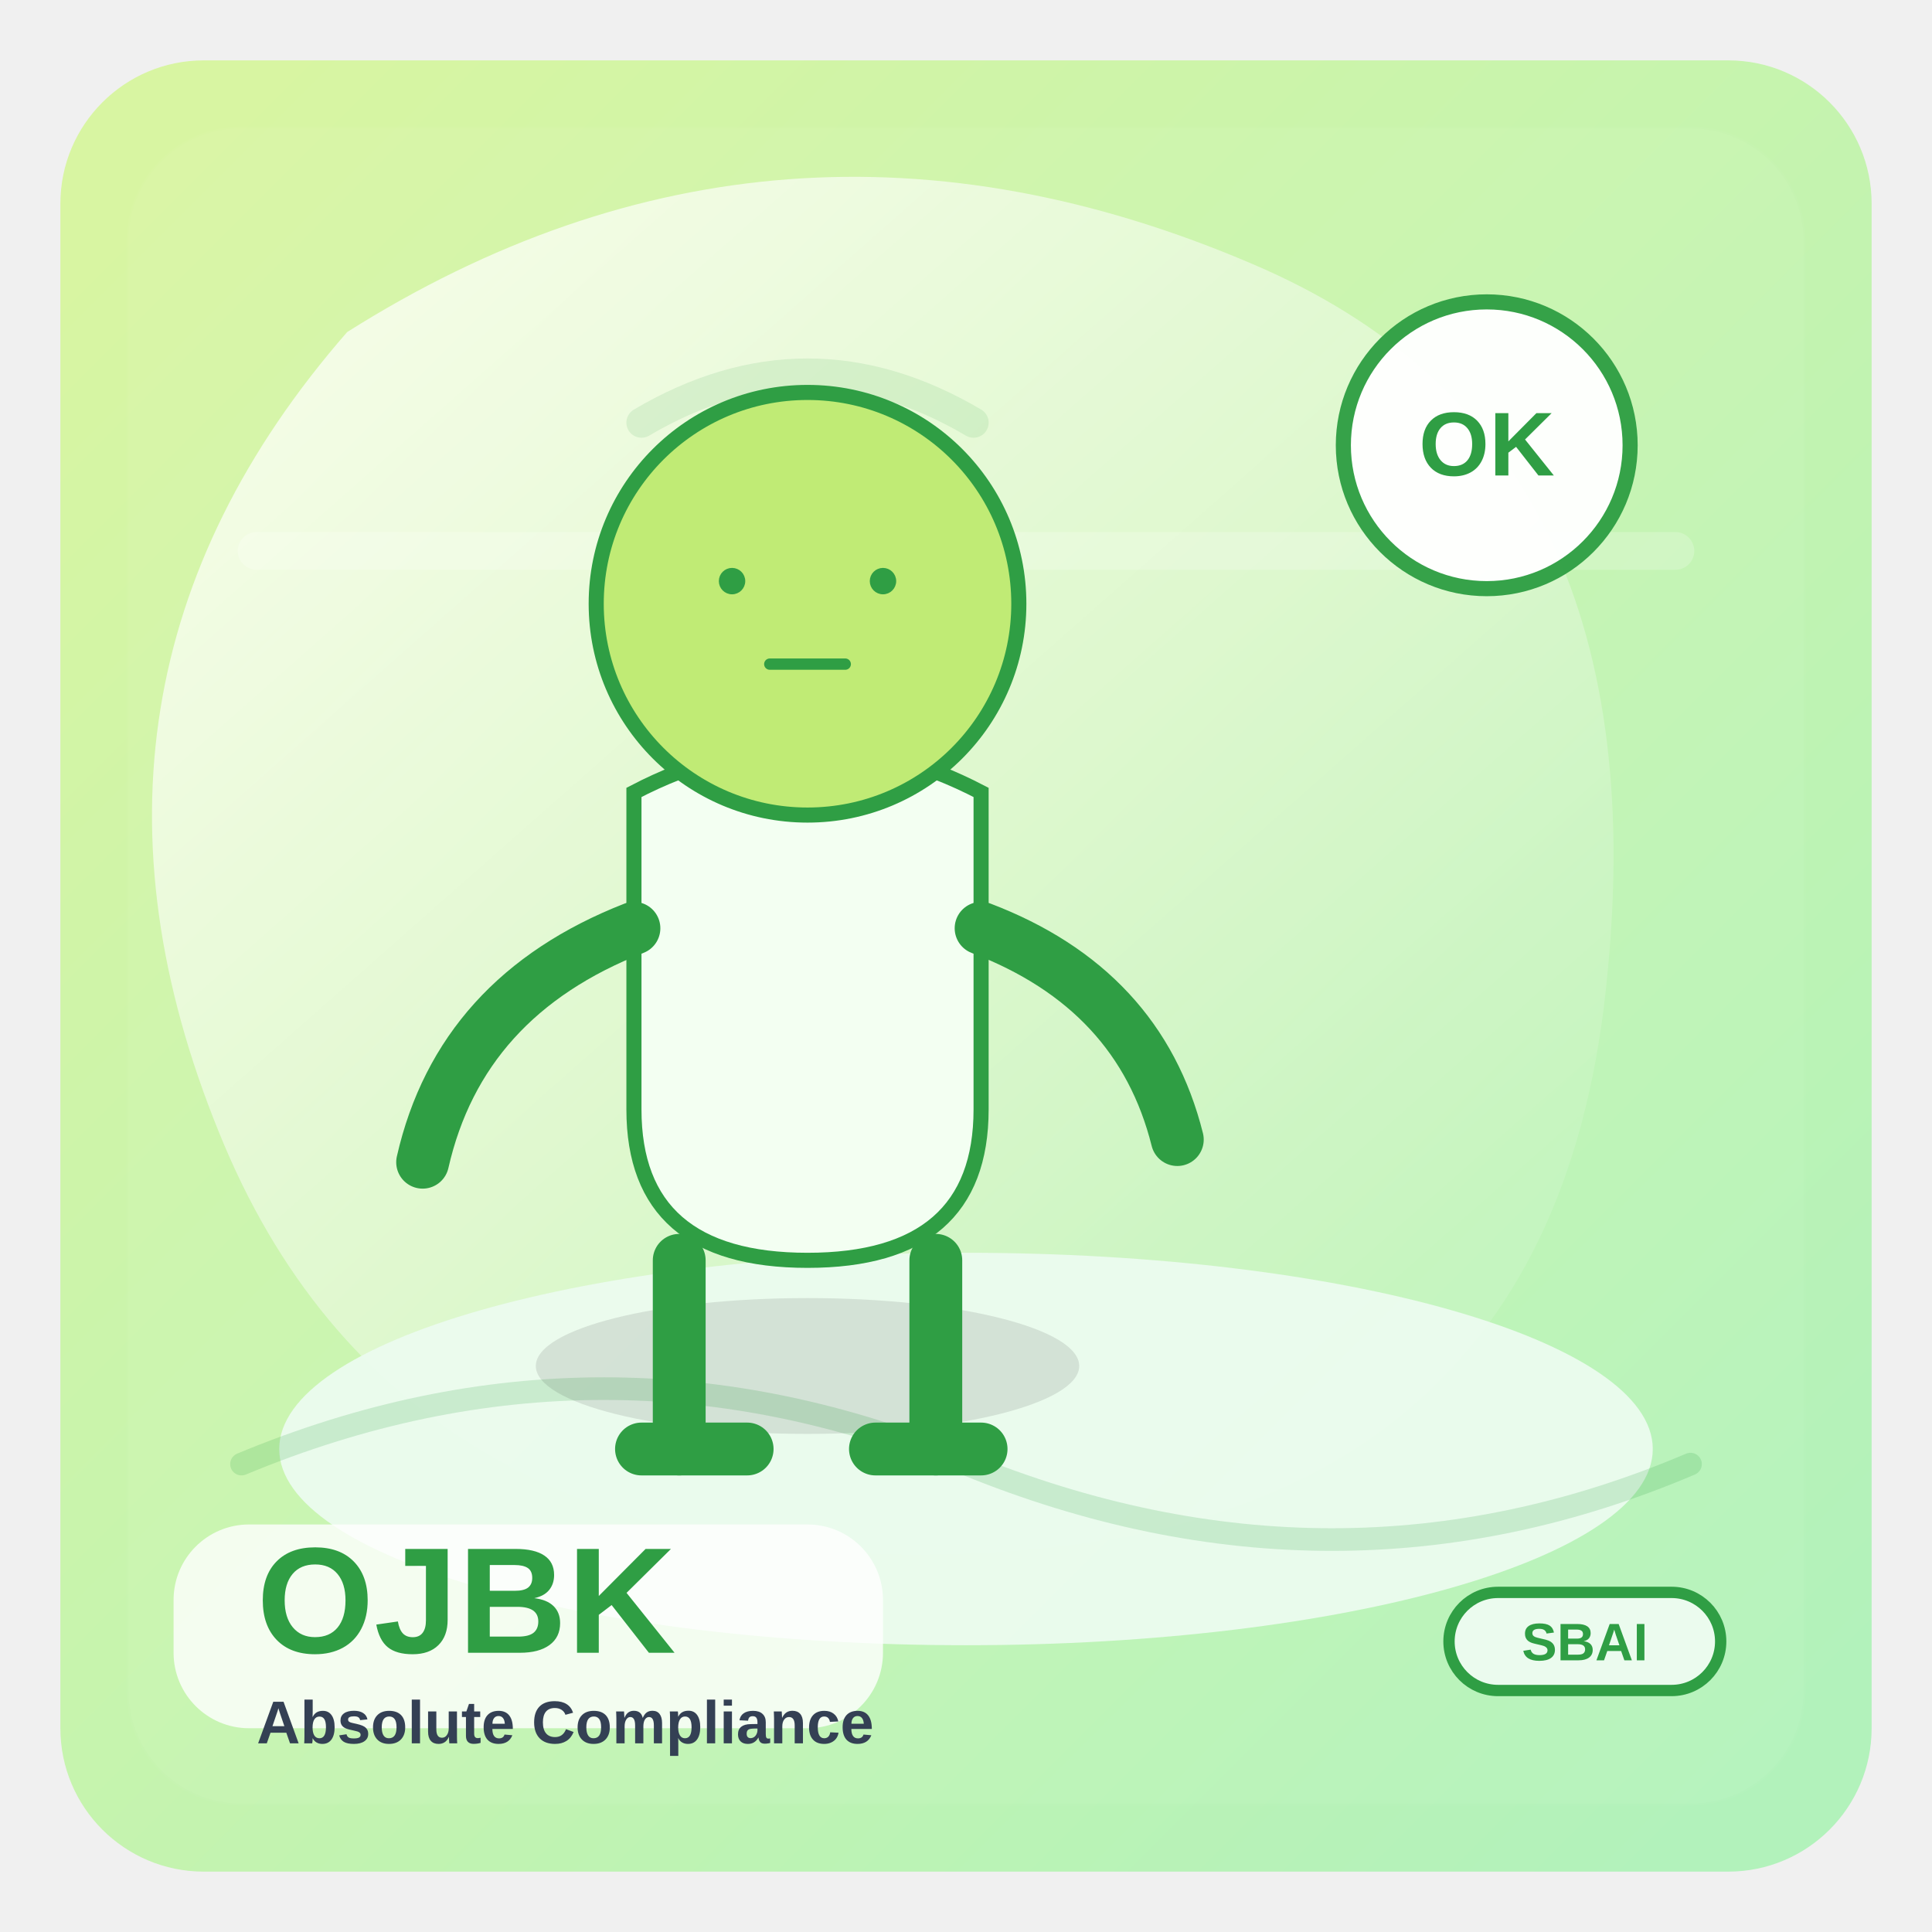
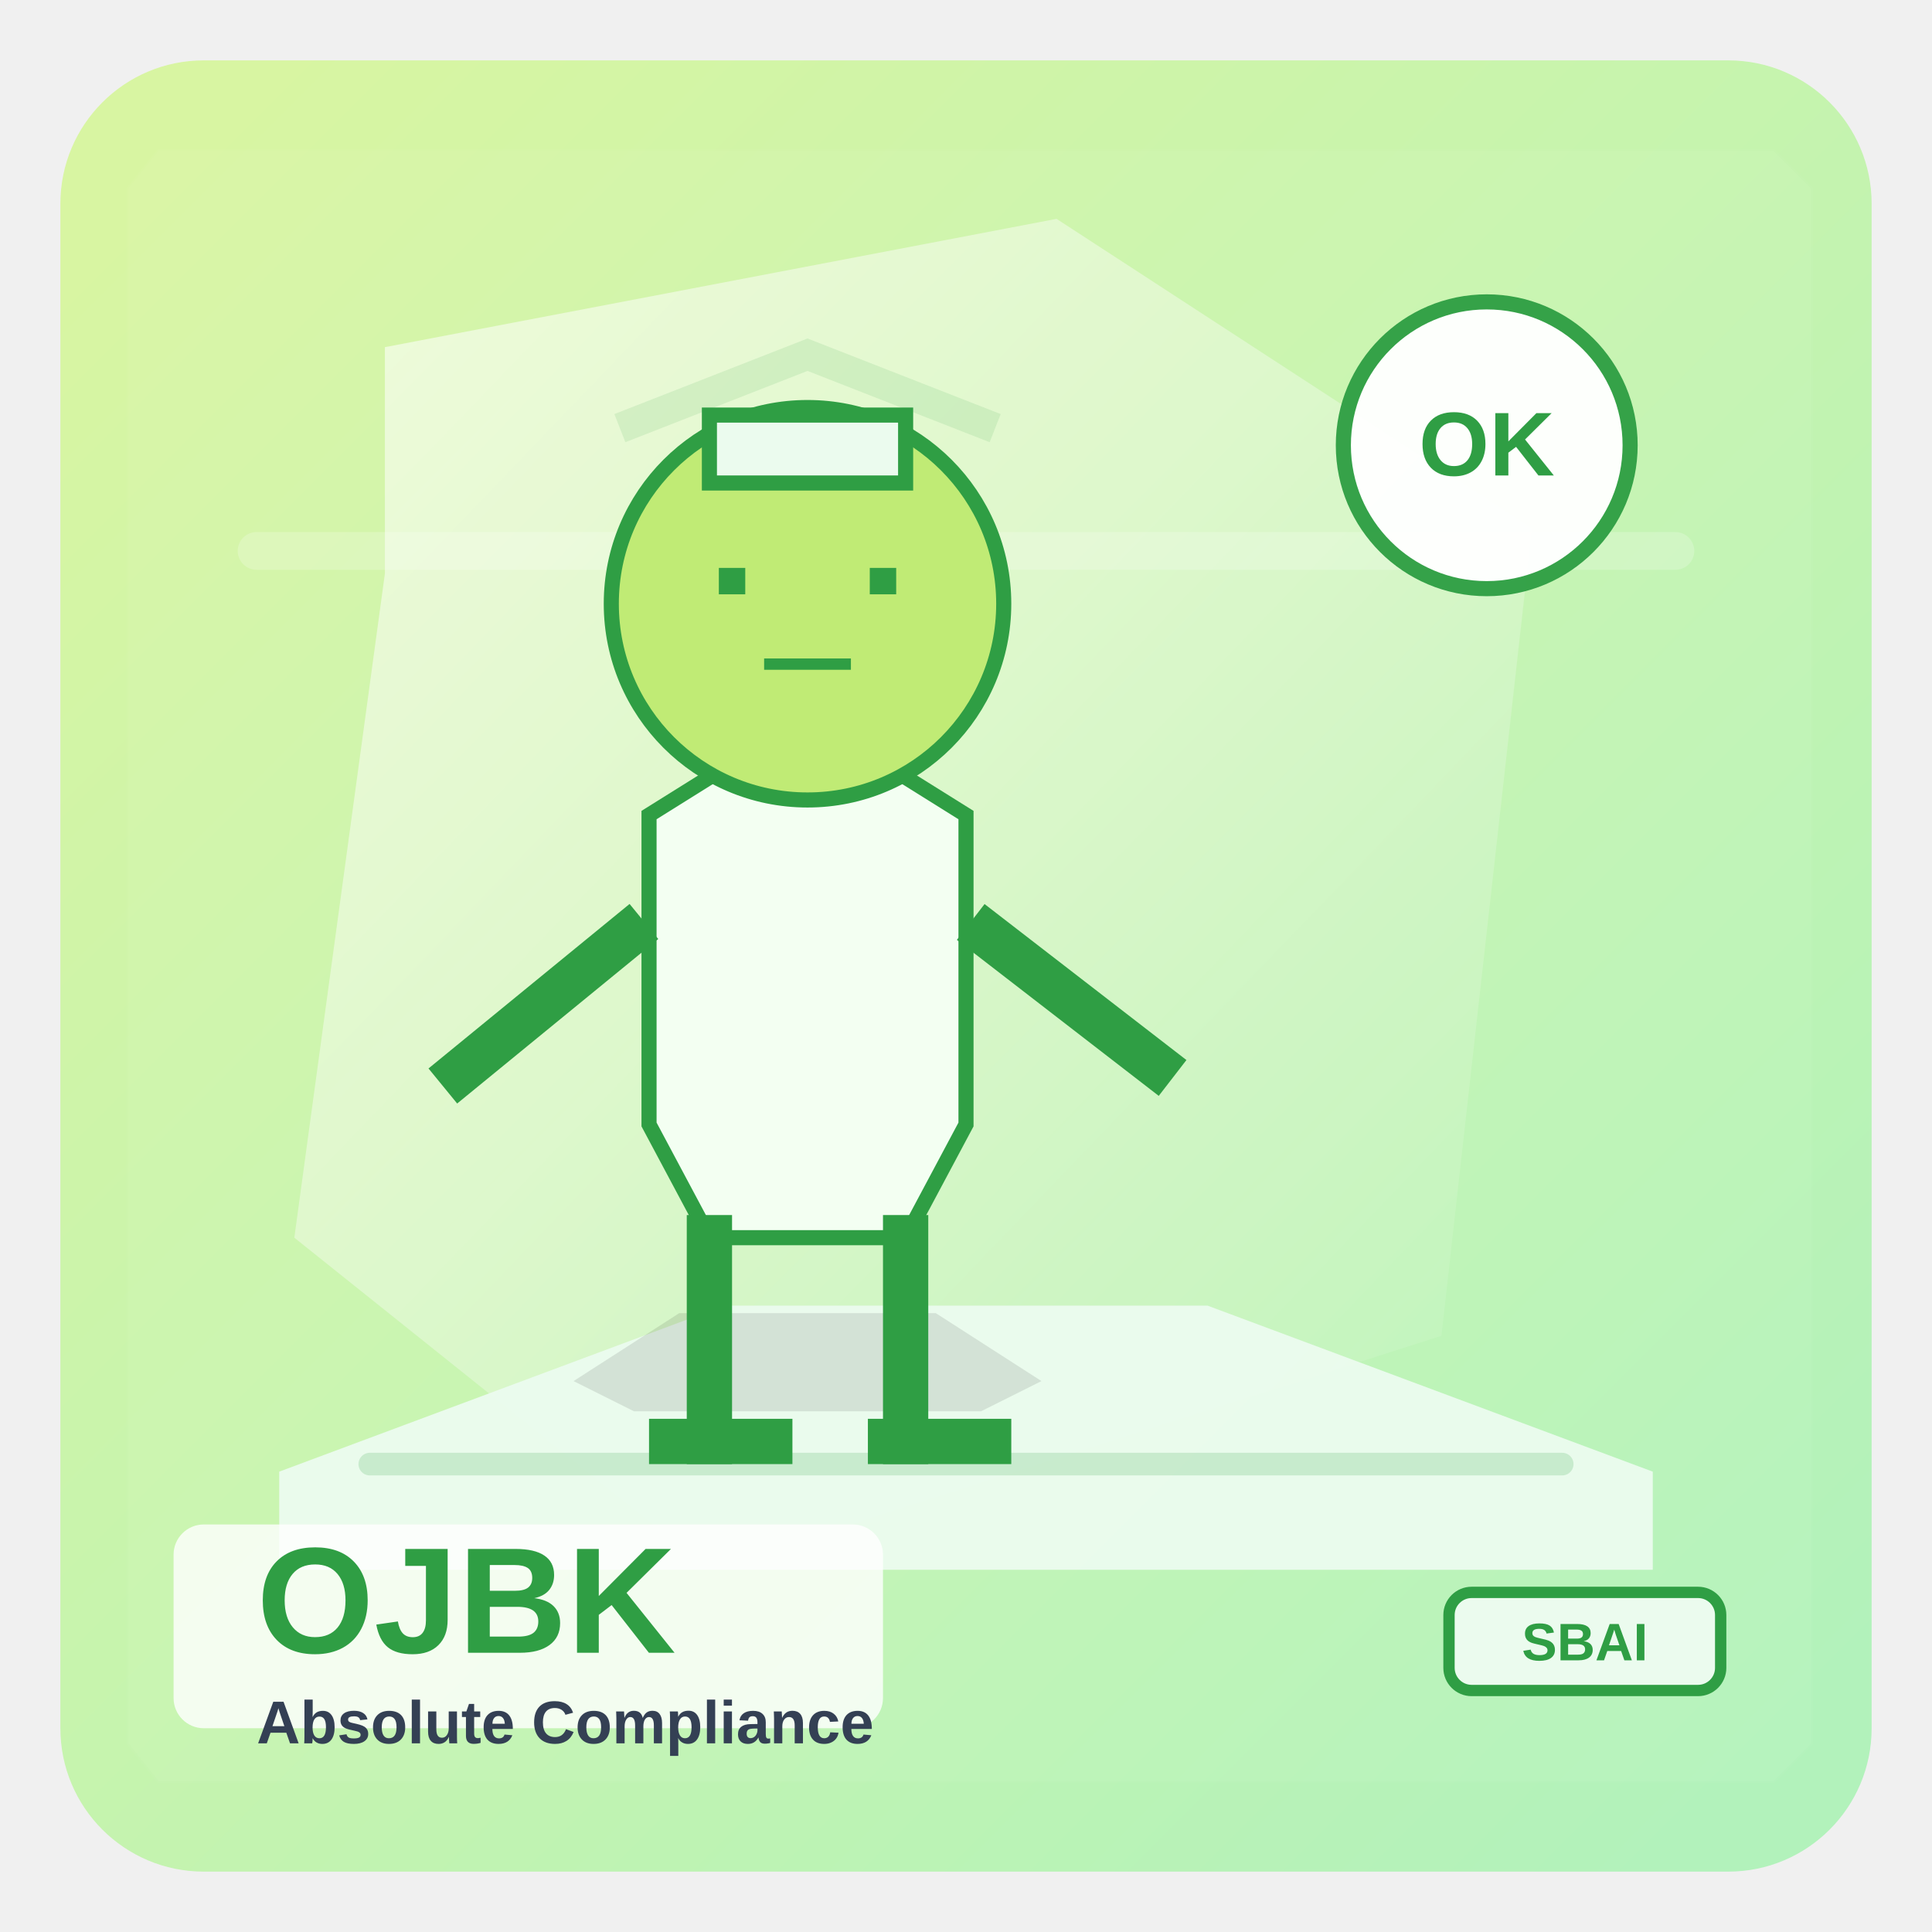
<svg xmlns="http://www.w3.org/2000/svg" width="512" height="512" viewBox="0 0 512 512" fill="none">
  <defs>
    <linearGradient id="bg" x1="44" y1="44" x2="468" y2="468" gradientUnits="userSpaceOnUse">
      <stop offset="0" stop-color="#D8F5A2" />
      <stop offset="1" stop-color="#B2F2BB" />
    </linearGradient>
-     <linearGradient id="light" x1="110" y1="62" x2="366" y2="352" gradientUnits="userSpaceOnUse">
-       <stop offset="0" stop-color="#FFFFFF" stop-opacity="0.72" />
-       <stop offset="1" stop-color="#FFFFFF" stop-opacity="0.1" />
+     <linearGradient id="light" x1="96" y1="72" x2="388" y2="352" gradientUnits="userSpaceOnUse">
+       <stop offset="0" stop-color="#FFFFFF" stop-opacity="0.58" />
+       <stop offset="1" stop-color="#FFFFFF" stop-opacity="0.08" />
    </linearGradient>
  </defs>
  <rect x="16" y="16" width="480" height="480" rx="38" fill="url(#bg)" />
-   <path d="M92 88 q114 -72 240 -18 q108 46 94 188 q-14 152 -178 154 q-144 2 -190 -112 q-48 -118 34 -212z" fill="url(#light)" />
-   <rect x="34" y="34" width="444" height="444" rx="30" fill="#FFFFFF" opacity="0.05" stroke="#FFFFFF" stroke-opacity="0.4" />
+   <path d="M102 92 l178 -34 l126 82 l-24 214 l-194 62 l-110 -88 l24 -176z" fill="url(#light)" />
+   <path d="M42 40 h428 l10 10 v412 l-10 10 h-428 l-8 -10 v-412z" fill="#FFFFFF" opacity="0.05" stroke="#FFFFFF" stroke-opacity="0.4" />
  <path d="M68 146 h376" stroke="#FFFFFF" stroke-width="10" stroke-linecap="round" opacity="0.2" />
-   <ellipse cx="256" cy="384" rx="182" ry="52" fill="#EBFBEE" opacity="0.96" />
-   <path d="M64 388 q96 -40 192 0 q98 40 192 0" fill="none" stroke="#2F9E44" stroke-width="6" opacity="0.18" stroke-linecap="round" />
+   <path d="M74 390 l118 -44 h128 l118 44 v26 h-364z" fill="#EBFBEE" opacity="0.96" />
+   <path d="M98 388 h316" fill="none" stroke="#2F9E44" stroke-width="6" opacity="0.18" stroke-linecap="round" />
  <g>
-     <ellipse cx="214" cy="362" rx="72" ry="18" fill="#000000" opacity="0.1" />
-     <path d="M168 210 q46 -24 92 0 v84 q0 40 -46 40 q-46 0 -46 -40z" fill="#F3FFF2" stroke="#2F9E44" stroke-width="4" />
-     <path d="M180 334 v50 M248 334 v50" fill="none" stroke="#2F9E44" stroke-width="14" stroke-linecap="round" />
-     <path d="M168 246 q-46 18 -56 62" fill="none" stroke="#2F9E44" stroke-width="14" stroke-linecap="round" />
-     <path d="M260 246 q42 16 52 56" fill="none" stroke="#2F9E44" stroke-width="14" stroke-linecap="round" />
-     <path d="M170 384 h28 M232 384 h28" fill="none" stroke="#2F9E44" stroke-width="14" stroke-linecap="round" />
-     <circle cx="214" cy="160" r="56" fill="#C0EB75" stroke="#2F9E44" stroke-width="4" />
+     <path d="M152 366 l28 -18 h68 l28 18 l-16 8 h-92z" fill="#000000" opacity="0.1" />
+     <path d="M172 216 l32 -20 h20 l32 20 v82 l-16 30 h-52 l-16 -30z" fill="#F3FFF2" stroke="#2F9E44" stroke-width="4" stroke-linejoin="miter" />
+     <path d="M188 328 v54 M240 328 v54" fill="none" stroke="#2F9E44" stroke-width="12" stroke-linecap="square" />
+     <path d="M166 248 l-44 36 M262 248 l44 34" fill="none" stroke="#2F9E44" stroke-width="12" stroke-linecap="square" />
+     <path d="M178 382 h26 M236 382 h26" fill="none" stroke="#2F9E44" stroke-width="12" stroke-linecap="square" />
+     <circle cx="214" cy="160" r="52" fill="#C0EB75" stroke="#2F9E44" stroke-width="4" />
+     <path d="M188 110 h52 v18 h-52z" fill="#EBFBEE" stroke="#2F9E44" stroke-width="4" />
    <g transform="translate(214 154)">
      <g fill="#2F9E44" stroke="#2F9E44">
-         <circle cx="-20" cy="0" r="3" />
-         <circle cx="20" cy="0" r="3" />
-         <path d="M-10 22 h20" fill="none" stroke-width="3" stroke-linecap="round" />
+         <rect x="-23" y="-3" width="6" height="6" />
+         <rect x="17" y="-3" width="6" height="6" />
+         <path d="M-10 22 h20" fill="none" stroke-width="3" stroke-linecap="square" />
      </g>
    </g>
-     <path d="M170 112 q44 -26 88 0" fill="none" stroke="#2F9E44" stroke-width="8" stroke-linecap="round" opacity="0.12" />
+     <path d="M168 112 l46 -18 l46 18" fill="none" stroke="#2F9E44" stroke-width="8" stroke-linecap="square" opacity="0.12" />
  </g>
  <g>
    <circle cx="394" cy="118" r="38" fill="#FFFFFF" opacity="0.96" stroke="#2F9E44" stroke-width="4" />
    <text x="394" y="126" fill="#2F9E44" fill-opacity="1.0" font-family="Avenir Next,Segoe UI,Arial,sans-serif" font-size="24" font-weight="900" text-anchor="middle">OK</text>
  </g>
-   <rect x="46" y="404" width="188" height="54" rx="20" fill="#FFFFFF" opacity="0.8" />
+   <rect x="46" y="404" width="188" height="54" rx="8" fill="#FFFFFF" opacity="0.8" />
  <text x="68" y="438" fill="#2F9E44" fill-opacity="1.0" font-family="Avenir Next,Segoe UI,Arial,sans-serif" font-size="40" font-weight="900" text-anchor="start">OJBK</text>
  <text x="68" y="462" fill="#344054" fill-opacity="1.0" font-family="Avenir Next,Segoe UI,Arial,sans-serif" font-size="16" font-weight="700" text-anchor="start">Absolute Compliance</text>
-   <rect x="384" y="422" width="72" height="26" rx="13" fill="#EBFBEE" stroke="#2F9E44" stroke-width="3" />
+   <rect x="384" y="422" width="72" height="26" rx="6" fill="#EBFBEE" stroke="#2F9E44" stroke-width="3" />
  <text x="420" y="440" fill="#2F9E44" fill-opacity="1.0" font-family="Avenir Next,Segoe UI,Arial,sans-serif" font-size="14" font-weight="900" text-anchor="middle">SBAI</text>
</svg>
